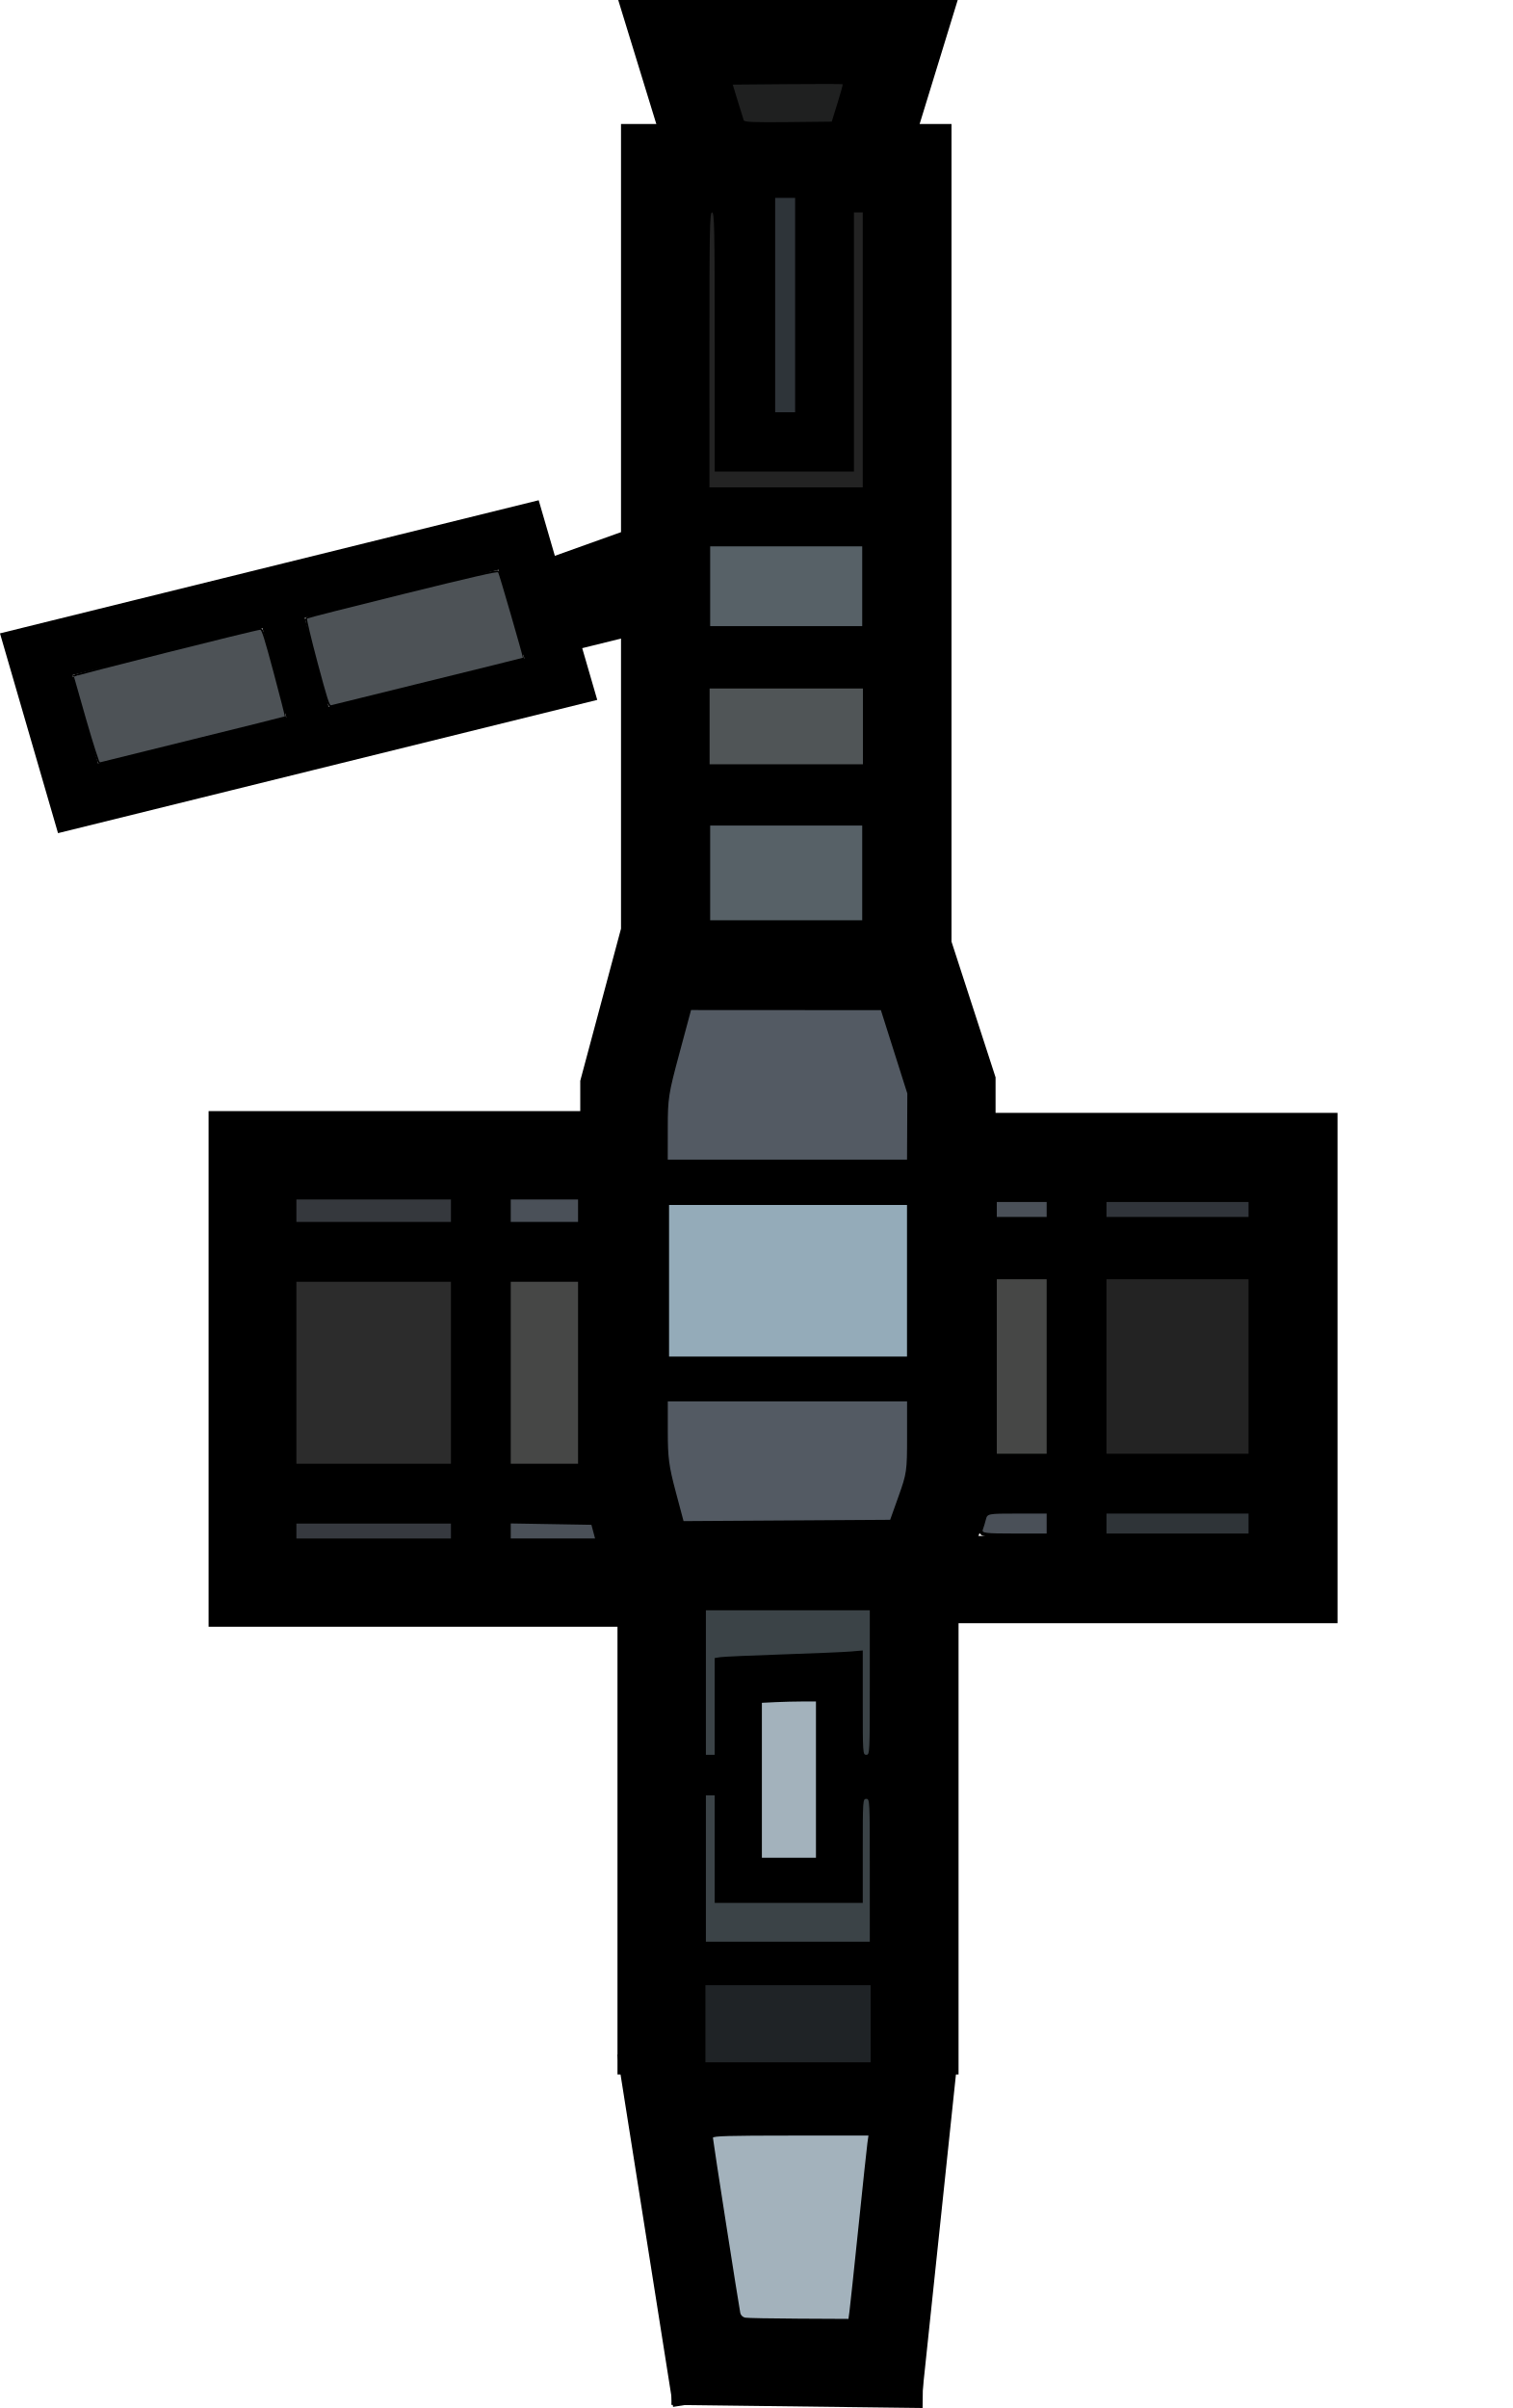
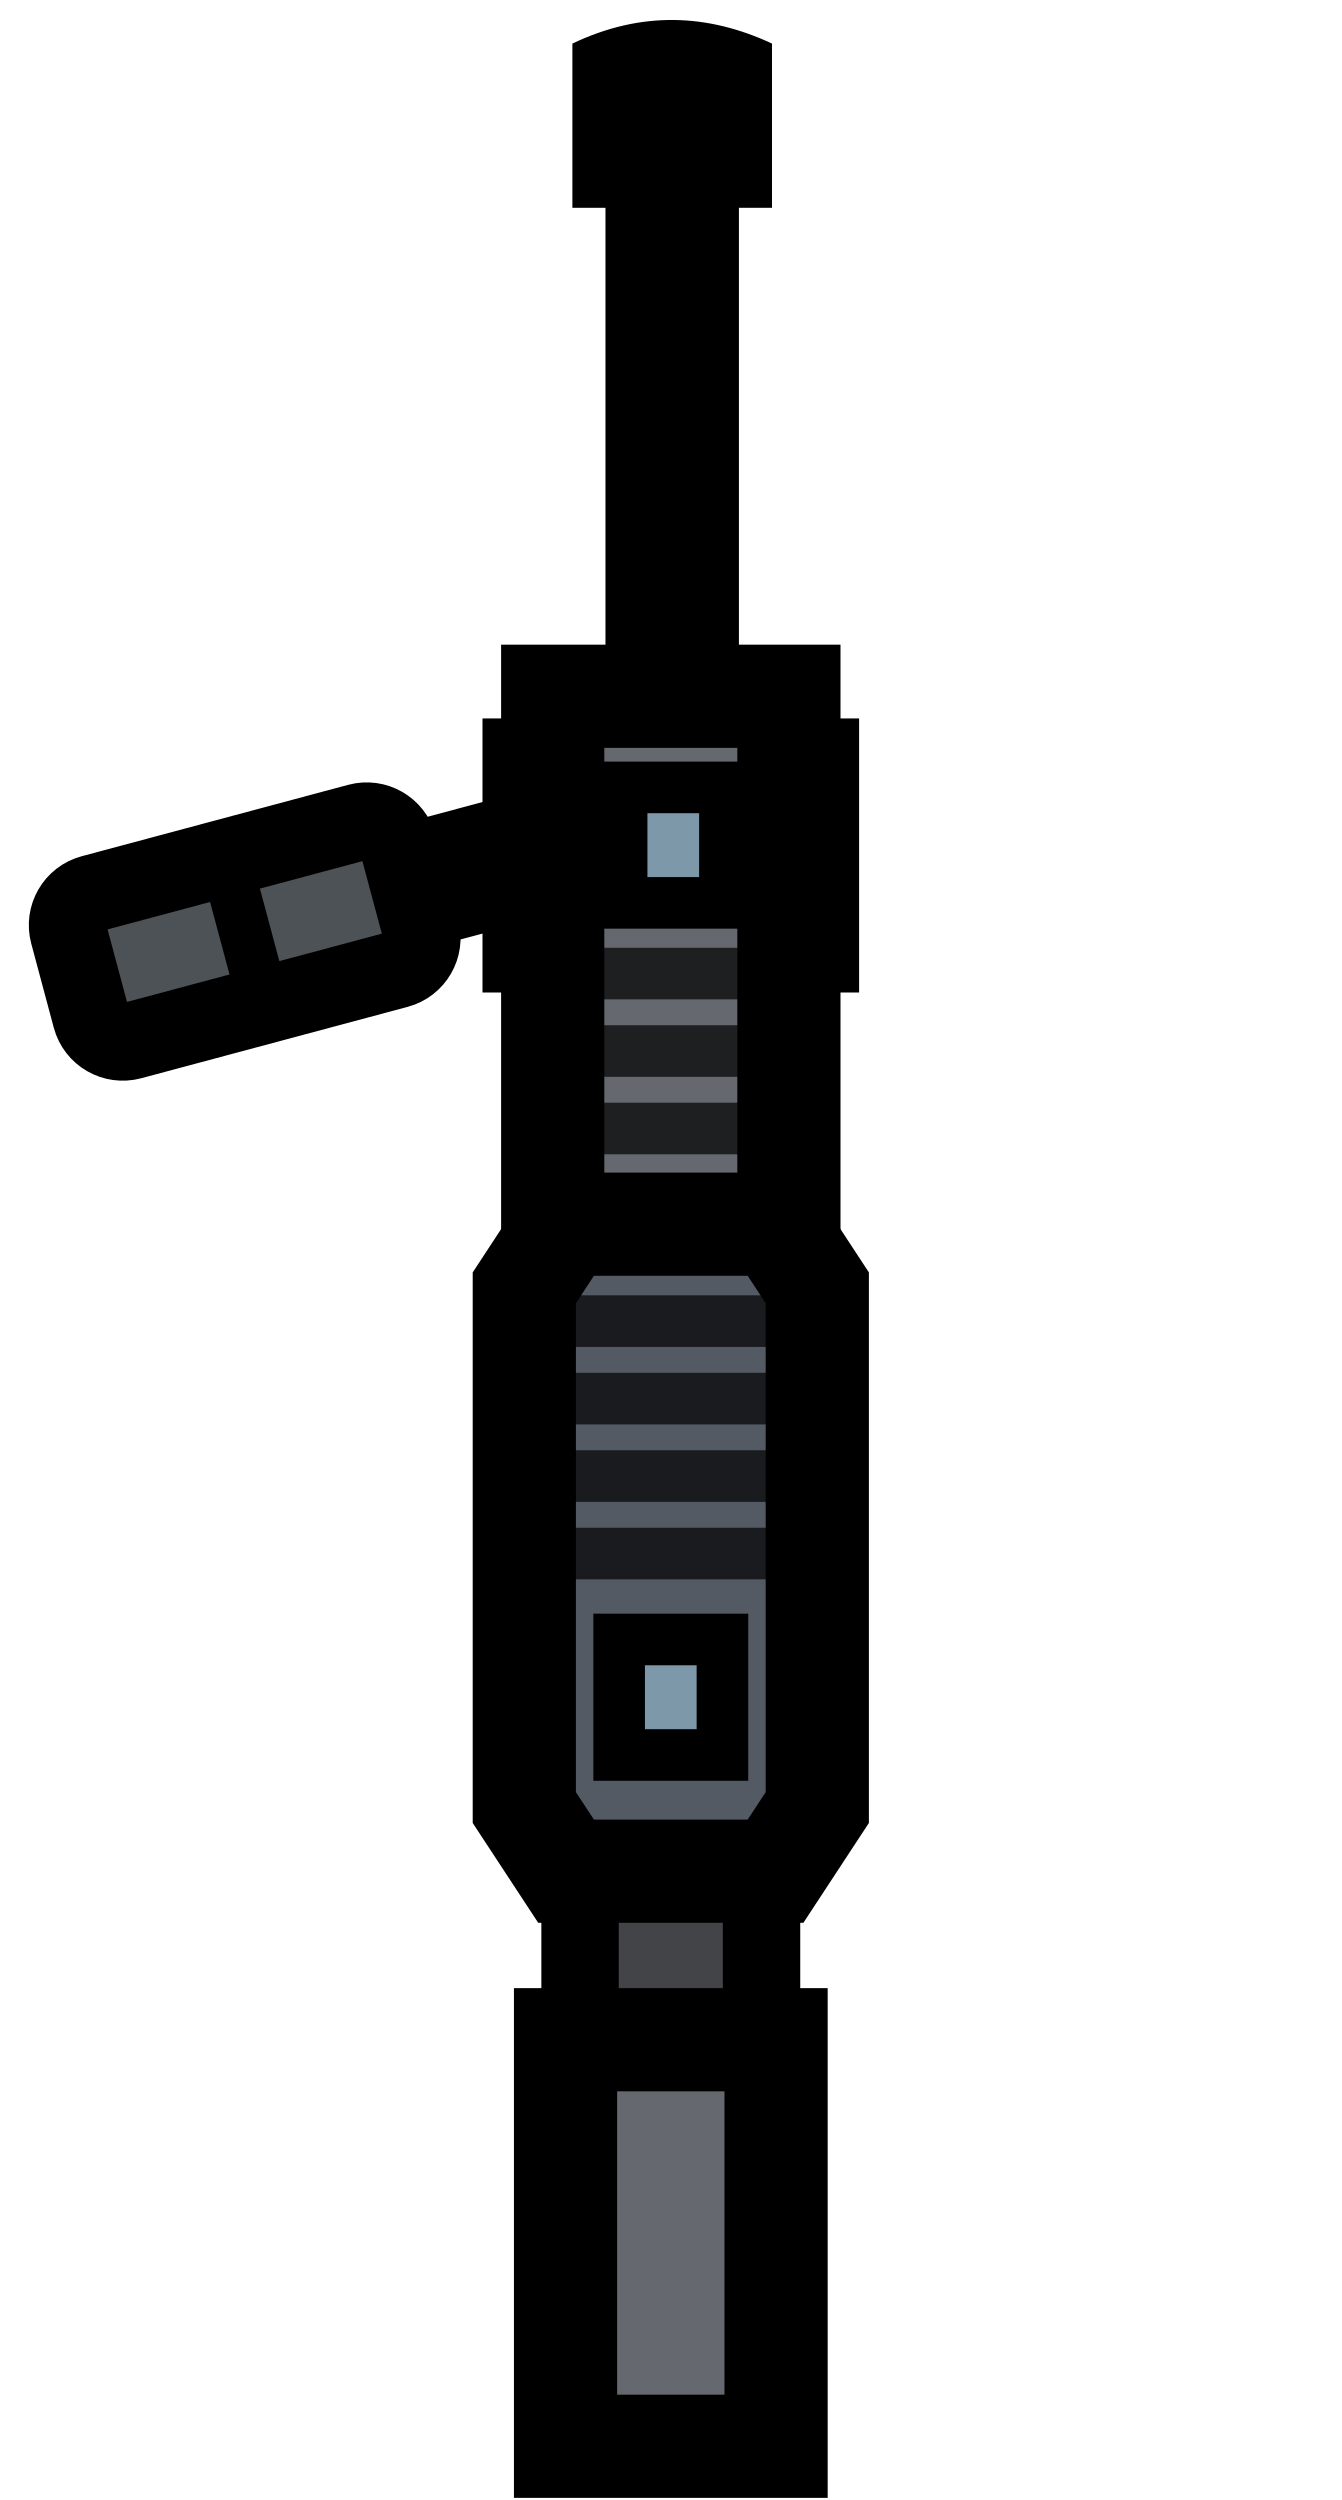
- <svg xmlns="http://www.w3.org/2000/svg" version="1.1" id="svg1" width="104" height="165.544" viewBox="0 0 104 165.544" xml:space="preserve">
-   <defs id="defs1">
-     <linearGradient id="swatch3">
-       <stop style="stop-color:#000000;stop-opacity:1;" offset="0" id="stop3" />
-     </linearGradient>
-   </defs>
-   <g id="g1" transform="translate(-4.835916,-30.74341)">
-     <path style="fill:none;stroke:#000000;stroke-width:5.505;stroke-linecap:square;stroke-dasharray:none;stroke-opacity:1;paint-order:markers stroke fill" d="m 65.718,193.063 1.932,-18.328 h -17.144 l 2.898,18.328" id="path8" />
-     <path style="fill:none;stroke:#000000;stroke-width:6;stroke-linecap:square;stroke-dasharray:none;stroke-opacity:1;paint-order:markers stroke fill" d="m 50.292,170.357 v -31.992 h 17.45 v 31.992" id="path9" />
-     <path style="fill:none;stroke:#000000;stroke-width:6;stroke-linecap:square;stroke-dasharray:none;stroke-opacity:1;paint-order:markers stroke fill" d="m 68.106,138.607 2.181,-6.059 v -27.266 l -3.03,-9.331 V 42.266 h -16.723 v 52.715 l -2.802,10.459 v 26.502 l 1.959,7.311" id="path10" />
-     <path style="fill:none;stroke:#000000;stroke-width:6;stroke-linecap:square;stroke-dasharray:none;stroke-opacity:1;paint-order:markers stroke fill" d="m 51.141,97.162 15.754,-0.121" id="path11" />
-     <path style="fill:none;stroke:#000000;stroke-width:5.753;stroke-linecap:square;stroke-dasharray:none;stroke-opacity:1;paint-order:markers stroke fill" d="m 53.357,40.527 -2.122,-6.907 h 15.557 l -2.239,7.291" id="path12" />
-     <path style="fill:none;stroke:#000000;stroke-width:6;stroke-linecap:square;stroke-dasharray:none;stroke-opacity:1;paint-order:markers stroke fill" d="m 47.142,110.129 h -24.964 v 29.448 h 27.145" id="path13" />
-     <path style="fill:none;stroke:#000000;stroke-width:6;stroke-linecap:square;stroke-dasharray:none;stroke-opacity:1;paint-order:markers stroke fill" d="m 68.349,139.334 h 25.449 v -29.084 h -23.025" id="path14" />
-     <path style="fill:none;stroke:#000000;stroke-width:4;stroke-linecap:square;stroke-dasharray:none;stroke-opacity:1;paint-order:markers stroke fill" d="m 37.932,110.856 v 27.266" id="path15" />
-     <path style="fill:none;stroke:#000000;stroke-width:4;stroke-linecap:square;stroke-dasharray:none;stroke-opacity:1;paint-order:markers stroke fill" d="m 78.892,111.34 v 27.266" id="path16" />
-     <path style="fill:none;stroke:#000000;stroke-width:4;stroke-linecap:square;stroke-dasharray:none;stroke-opacity:1;paint-order:markers stroke fill" d="m 72.59,132.79 h 18.905" id="path17" />
-     <path style="fill:none;stroke:#000000;stroke-width:4;stroke-linecap:square;stroke-dasharray:none;stroke-opacity:1;paint-order:markers stroke fill" d="m 71.984,116.551 h 19.874" id="path18" />
-     <path style="fill:none;stroke:#000000;stroke-width:4;stroke-linecap:square;stroke-dasharray:none;stroke-opacity:1;paint-order:markers stroke fill" d="m 46.415,116.794 h -22.298" id="path19" />
-     <path style="fill:none;stroke:#000000;stroke-width:4;stroke-linecap:square;stroke-dasharray:none;stroke-opacity:1;paint-order:markers stroke fill" d="M 46.172,133.396 H 24.117" id="path20" />
-     <path style="fill:none;stroke:#000000;stroke-width:4;stroke-linecap:square;stroke-dasharray:none;stroke-opacity:1;paint-order:markers stroke fill" d="M 65.44,85.407 H 51.989" id="path21" />
-     <path style="fill:none;stroke:#000000;stroke-width:4;stroke-linecap:square;stroke-dasharray:none;stroke-opacity:1;paint-order:markers stroke fill" d="m 53.322,75.955 h 12.118" id="path22" />
-     <path style="fill:none;stroke:#000000;stroke-width:4;stroke-linecap:square;stroke-dasharray:none;stroke-opacity:1;paint-order:markers stroke fill" d="M 65.925,66.26 H 51.383" id="path23" />
-     <path style="fill:none;stroke:#000000;stroke-width:3.985;stroke-linecap:square;stroke-dasharray:none;stroke-opacity:1;paint-order:markers stroke fill" d="m 48.122,72.446 -5.782,1.429 -1.845,-6.348 -33.168,8.195 2.878,9.905 33.203,-8.204 -1.004,-3.455" id="path29" />
-     <path style="fill:none;stroke:#000000;stroke-width:4.279;stroke-linecap:square;stroke-dasharray:none;stroke-opacity:1;paint-order:markers stroke fill" d="m 42.099,71.545 5.702,-2.041" id="path30" />
-     <path style="fill:none;stroke:#000000;stroke-width:3;stroke-linecap:square;stroke-dasharray:none;stroke-opacity:1;paint-order:markers stroke fill" d="m 51.504,125.519 h 15.996" id="path31" />
-     <path style="fill:none;stroke:#000000;stroke-width:3;stroke-linecap:square;stroke-dasharray:none;stroke-opacity:1;paint-order:markers stroke fill" d="m 50.414,112.068 h 17.208" id="path32" />
-     <path style="fill:none;stroke:#000000;stroke-width:3;stroke-linecap:square;stroke-dasharray:none;stroke-opacity:1;paint-order:markers stroke fill" d="m 52.595,165.752 h 12.967" id="path33" />
-     <path style="fill:none;stroke:#000000;stroke-width:3.212;stroke-linecap:square;stroke-dasharray:none;stroke-opacity:1;paint-order:markers stroke fill" d="m 55.61,146.267 v 13.684 h 6.936 v -13.961 z" id="path35" />
-     <path style="fill:#94abb9;fill-opacity:1;stroke:#000000;stroke-width:0.364;stroke-linecap:square;stroke-dasharray:none;stroke-opacity:1;paint-order:markers stroke fill" d="m 50.838,118.793 v -5.211 h 8.18 8.18 v 5.211 5.211 h -8.18 -8.18 z" id="path46" />
-     <path style="fill:#535a63;fill-opacity:1;stroke:#000000;stroke-width:0.514;stroke-linecap:square;stroke-dasharray:none;stroke-opacity:1;paint-order:markers stroke fill" d="m 51.292,133.28 c -0.466,-1.753 -0.541,-2.326 -0.541,-4.115 v -2.079 h 8.226 8.226 l -1.5e-4,2.442 c -1.4e-4,2.342 -0.024,2.509 -0.582,4.07 l -0.581,1.628 -7.103,0.045 -7.103,0.045 z" id="path47" />
-     <path style="fill:#535a63;fill-opacity:1;stroke:#000000;stroke-width:0.514;stroke-linecap:square;stroke-dasharray:none;stroke-opacity:1;paint-order:markers stroke fill" d="m 50.75,108.293 c 0,-2.046 0.046,-2.341 0.8,-5.141 l 0.8,-2.971 6.526,0.004 6.526,0.004 0.909,2.866 0.909,2.866 -0.01,2.271 -0.01,2.271 h -8.226 -8.226 z" id="path48" />
-     <path style="fill:#2c2c2c;fill-opacity:1;stroke:#000000;stroke-width:0.514;stroke-linecap:square;stroke-dasharray:none;stroke-opacity:1;paint-order:markers stroke fill" d="m 25.215,125.116 v -6.255 h 5.313 5.313 v 6.255 6.255 h -5.313 -5.313 z" id="path49" />
-     <path style="fill:#464746;fill-opacity:1;stroke:#000000;stroke-width:0.514;stroke-linecap:square;stroke-dasharray:none;stroke-opacity:1;paint-order:markers stroke fill" d="m 39.953,125.116 v -6.255 h 2.314 2.314 v 6.255 6.255 h -2.314 -2.314 z" id="path50" />
-     <path style="fill:#464746;fill-opacity:1;stroke:#000000;stroke-width:0.514;stroke-linecap:square;stroke-dasharray:none;stroke-opacity:1;paint-order:markers stroke fill" d="m 73.372,124.687 v -5.998 h 1.714 1.714 v 5.998 5.998 h -1.714 -1.714 z" id="path51" />
-     <path style="fill:#232323;fill-opacity:1;stroke:#000000;stroke-width:0.514;stroke-linecap:square;stroke-dasharray:none;stroke-opacity:1;paint-order:markers stroke fill" d="m 80.913,124.687 v -5.998 h 4.884 4.884 v 5.998 5.998 h -4.884 -4.884 z" id="path52" />
-     <path style="fill:#30343a;fill-opacity:1;stroke:#000000;stroke-width:0.514;stroke-linecap:square;stroke-dasharray:none;stroke-opacity:1;paint-order:markers stroke fill" d="m 80.913,113.891 v -0.514 h 4.884 4.884 v 0.514 0.514 h -4.884 -4.884 z" id="path53" />
-     <path style="fill:#4a5058;fill-opacity:1;stroke:#000000;stroke-width:0.514;stroke-linecap:square;stroke-dasharray:none;stroke-opacity:1;paint-order:markers stroke fill" d="m 73.372,113.891 v -0.514 h 1.714 1.714 v 0.514 0.514 h -1.714 -1.714 z" id="path54" />
-     <path style="fill:#4a5058;fill-opacity:1;stroke:#000000;stroke-width:0.514;stroke-linecap:square;stroke-dasharray:none;stroke-opacity:1;paint-order:markers stroke fill" d="m 39.953,113.976 v -0.771 h 2.314 2.314 v 0.771 0.771 h -2.314 -2.314 z" id="path55" />
-     <path style="fill:#35383d;fill-opacity:1;stroke:#000000;stroke-width:0.514;stroke-linecap:square;stroke-dasharray:none;stroke-opacity:1;paint-order:markers stroke fill" d="m 25.215,113.976 v -0.771 h 5.313 5.313 v 0.771 0.771 h -5.313 -5.313 z" id="path56" />
-     <path style="fill:#36393f;fill-opacity:1;stroke:#000000;stroke-width:0.514;stroke-linecap:square;stroke-dasharray:none;stroke-opacity:1;paint-order:markers stroke fill" d="m 25.215,135.999 v -0.514 h 5.313 5.313 v 0.514 0.514 h -5.313 -5.313 z" id="path57" />
-     <path style="fill:#4a5058;fill-opacity:1;stroke:#000000;stroke-width:0.514;stroke-linecap:square;stroke-dasharray:none;stroke-opacity:1;paint-order:markers stroke fill" d="m 39.953,135.994 v -0.518 l 2.773,0.047 2.773,0.047 0.126,0.471 0.126,0.471 h -2.899 -2.899 z" id="path58" />
-     <path style="fill:#4a5058;fill-opacity:1;stroke:#000000;stroke-width:0.514;stroke-linecap:square;stroke-dasharray:none;stroke-opacity:1;paint-order:markers stroke fill" d="m 72.412,135.897 c 0.058,-0.15 0.151,-0.459 0.208,-0.686 0.102,-0.407 0.132,-0.413 2.142,-0.413 h 2.038 v 0.686 0.686 h -2.246 c -1.984,0 -2.234,-0.032 -2.142,-0.273 z" id="path59" />
-     <path style="fill:#2f3438;fill-opacity:1;stroke:#000000;stroke-width:0.514;stroke-linecap:square;stroke-dasharray:none;stroke-opacity:1;paint-order:markers stroke fill" d="m 80.913,135.484 v -0.686 h 4.884 4.884 v 0.686 0.686 h -4.884 -4.884 z" id="path60" />
-     <path style="fill:#576167;fill-opacity:1;stroke:#000000;stroke-width:0.514;stroke-linecap:square;stroke-dasharray:none;stroke-opacity:1;paint-order:markers stroke fill" d="m 53.664,90.754 v -3.256 h 5.227 5.227 v 3.256 3.256 h -5.227 -5.227 z" id="path61" />
-     <path style="fill:#576167;fill-opacity:1;stroke:#000000;stroke-width:0.514;stroke-linecap:square;stroke-dasharray:none;stroke-opacity:1;paint-order:markers stroke fill" d="m 53.664,71.046 v -2.742 h 5.227 5.227 v 2.742 2.742 h -5.227 -5.227 z" id="path62" />
-     <path style="fill:#1f2020;fill-opacity:1;stroke:#000000;stroke-width:0.257;stroke-linecap:square;stroke-dasharray:none;stroke-opacity:1;paint-order:markers stroke fill" d="m 53.535,80.686 v -2.656 h 5.356 5.356 v 2.656 2.656 h -5.356 -5.356 z" id="path66" />
-     <path style="fill:#2e3439;fill-opacity:1;stroke:#000000;stroke-width:3;stroke-linecap:square;stroke-dasharray:none;stroke-opacity:1;paint-order:markers stroke fill" d="m 24.221,73.136 2.083,7.774" id="path69" />
-     <path style="fill:#4d5256;fill-opacity:1;stroke:#000000;stroke-width:0.257;stroke-linecap:square;stroke-dasharray:none;stroke-opacity:1;paint-order:markers stroke fill" d="m 10.776,80.26 c -0.464,-1.609 -0.848,-2.957 -0.854,-2.996 -0.01,-0.065 12.503,-3.216 12.805,-3.225 0.105,-0.003 0.309,0.651 0.927,2.961 0.436,1.631 0.779,2.978 0.763,2.994 -0.016,0.016 -2.863,0.727 -6.325,1.579 -3.463,0.852 -6.336,1.563 -6.384,1.58 -0.05,0.017 -0.454,-1.238 -0.932,-2.895 z" id="path70" />
-     <path style="fill:#4d5256;fill-opacity:1;stroke:#000000;stroke-width:0.257;stroke-linecap:square;stroke-dasharray:none;stroke-opacity:1;paint-order:markers stroke fill" d="m 26.671,76.298 c -0.436,-1.632 -0.761,-2.997 -0.722,-3.032 0.039,-0.036 2.997,-0.788 6.573,-1.671 4.768,-1.178 6.518,-1.579 6.565,-1.503 0.081,0.132 1.734,5.842 1.699,5.871 -0.014,0.012 -2.957,0.743 -6.539,1.623 -3.582,0.881 -6.573,1.619 -6.648,1.641 -0.111,0.032 -0.275,-0.485 -0.928,-2.928 z" id="path71" />
-     <path style="fill:#505557;fill-opacity:1;stroke:#000000;stroke-width:0.364;stroke-linecap:square;stroke-dasharray:none;stroke-opacity:1;paint-order:markers stroke fill" d="m 53.625,80.681 v -2.605 h 5.271 5.271 v 2.605 2.605 h -5.271 -5.271 z" id="path72" />
-     <path style="fill:#a3b2bc;fill-opacity:1;stroke:#000000;stroke-width:0.282;stroke-linecap:square;stroke-dasharray:none;stroke-opacity:1;paint-order:markers stroke fill" d="m 57.22,153.134 v -5.327 l 0.948,-0.046 c 0.521,-0.025 1.358,-0.046 1.859,-0.046 h 0.911 v 5.373 5.373 h -1.859 -1.859 z" id="path77" />
-     <path style="fill:#a3b2bc;fill-opacity:1;stroke:#000000;stroke-width:2.759;stroke-linecap:square;stroke-dasharray:none;stroke-opacity:1;paint-order:markers stroke fill" d="m 51.394,152.785 h 4.099" id="path78" />
-     <path style="fill:#a3b2bc;fill-opacity:1;stroke:#000000;stroke-width:3;stroke-linecap:square;stroke-dasharray:none;stroke-opacity:1;paint-order:markers stroke fill" d="m 62.774,152.906 h 3.151" id="path79" />
-     <path style="fill:#1f2326;fill-opacity:1;stroke:#000000;stroke-width:0.273;stroke-linecap:square;stroke-dasharray:none;stroke-opacity:1;paint-order:markers stroke fill" d="m 53.338,169.872 v -2.651 h 5.68 5.68 v 2.651 2.651 H 59.018 53.338 Z" id="path82" />
-     <path style="fill:none;stroke:#000000;stroke-width:4;stroke-linecap:square;stroke-dasharray:none;stroke-opacity:1;paint-order:markers stroke fill" d="m 56.065,44.371 v 16.723 h 5.453 v -17.935" id="path27" />
-     <path style="fill:#2e3439;fill-opacity:1;stroke:#000000;stroke-width:0.257;stroke-linecap:square;stroke-dasharray:none;stroke-opacity:1;paint-order:markers stroke fill" d="m 58.133,51.716 v -7.369 h 0.686 0.686 v 7.369 7.369 h -0.686 -0.686 z" id="path68" />
-     <path style="fill:#2f3438;fill-opacity:1;stroke:#000000;stroke-width:5.982;stroke-linecap:square;stroke-dasharray:none;stroke-opacity:1;paint-order:markers stroke fill" d="m 54.027,193.12 11.289,0.14" id="path145" />
-     <path style="fill:#1f2020;fill-opacity:1;stroke:#000000;stroke-width:0.727;stroke-linecap:square;stroke-dasharray:none;stroke-opacity:1;paint-order:markers stroke fill" d="m 47.745,22.088 c -0.031,-0.084 -0.214,-0.672 -0.407,-1.305 l -0.351,-1.151 3.761,-0.032 c 2.068,-0.018 3.778,-0.015 3.798,0.006 0.021,0.021 -0.14,0.608 -0.357,1.304 l -0.395,1.267 -2.997,0.032 c -2.333,0.025 -3.01,-0.002 -3.053,-0.121 z" id="path146" transform="translate(8.229058,16.92847)" />
-     <path style="fill:#232323;fill-opacity:1;stroke:#000000;stroke-width:0.727;stroke-linecap:square;stroke-dasharray:none;stroke-opacity:1;paint-order:markers stroke fill" d="m 45.383,37.87 c 0,-8.321 0.022,-9.452 0.182,-9.452 0.16,0 0.182,1.07 0.182,8.907 v 8.907 h 4.787 4.787 v -8.907 -8.907 h 0.303 0.303 v 9.452 9.452 h -5.271 -5.271 z" id="path147" transform="translate(8.229058,16.92847)" />
-     <path style="fill:#3b4347;fill-opacity:1;stroke:#000000;stroke-width:0.727;stroke-linecap:square;stroke-dasharray:none;stroke-opacity:1;paint-order:markers stroke fill" d="m 45.141,142.27 v -5.029 h 0.303 0.303 v 3.696 3.696 h 5.09 5.09 v -3.575 c 0,-3.494 0.005,-3.575 0.242,-3.575 0.238,0 0.242,0.081 0.242,4.908 v 4.908 h -5.635 -5.635 z" id="path148" transform="translate(8.229058,16.92847)" />
-     <path style="fill:#3b4347;fill-opacity:1;stroke:#000000;stroke-width:0.727;stroke-linecap:square;stroke-dasharray:none;stroke-opacity:1;paint-order:markers stroke fill" d="m 45.141,129.485 v -4.969 h 5.635 5.635 v 4.969 c 0,4.888 -0.004,4.969 -0.242,4.969 -0.237,0 -0.242,-0.081 -0.242,-3.587 v -3.587 l -0.818,0.071 c -0.45,0.039 -2.563,0.129 -4.696,0.2 -2.133,0.071 -4.055,0.156 -4.272,0.189 l -0.394,0.06 v 3.327 3.327 h -0.303 -0.303 z" id="path149" transform="translate(8.229058,16.92847)" />
-     <path style="fill:#a3b2bc;fill-opacity:1;stroke:#000000;stroke-width:0.727;stroke-linecap:square;stroke-dasharray:none;stroke-opacity:1;paint-order:markers stroke fill" d="m 47.837,173.147 c -0.157,-0.03 -0.297,-0.165 -0.33,-0.317 -0.093,-0.425 -1.883,-11.883 -1.882,-12.049 5.43e-4,-0.119 1.151,-0.151 5.347,-0.151 h 5.346 l -0.072,0.515 c -0.04,0.283 -0.317,2.887 -0.617,5.787 -0.3,2.899 -0.577,5.503 -0.616,5.787 l -0.07,0.515 -3.416,-0.017 c -1.879,-0.009 -3.539,-0.04 -3.688,-0.069 z" id="path150" transform="translate(8.229058,16.92847)" />
-   </g>
+ <svg xmlns="http://www.w3.org/2000/svg" version="1.1" id="svg1" width="104" height="193.798" viewBox="0 0 104 193.798" xml:space="preserve">
+   <defs id="defs1" />
+   <rect style="fill:#4d5256;fill-opacity:1;fill-rule:evenodd;stroke:#000000;stroke-width:6;stroke-linecap:round;stroke-linejoin:miter;stroke-dasharray:none;stroke-opacity:1;paint-order:normal" id="rect46" width="26.45" height="11.818" x="-13.592" y="68.752" ry="2.532" transform="rotate(-15)" />
+   <path style="fill:none;stroke:#000000;stroke-width:4;stroke-linecap:butt;stroke-linejoin:miter;stroke-dasharray:none;stroke-opacity:1" d="m 17.294,65.959 3.35,12.503" id="path49" />
+   <rect style="fill:#000000;fill-opacity:1;fill-rule:evenodd;stroke:none;stroke-width:4;stroke-linecap:round;stroke-linejoin:miter;stroke-dasharray:none;stroke-opacity:1;paint-order:normal" id="rect59" width="9.996" height="9.849" x="14.547" y="69.735" ry="0" transform="rotate(-15)" />
+   <rect style="fill:#65696f;fill-opacity:1;fill-rule:evenodd;stroke:#000000;stroke-width:8;stroke-linecap:round;stroke-linejoin:miter;stroke-dasharray:none;stroke-opacity:1;paint-order:normal" id="rect38-1" width="18.31" height="46.148" x="42.845" y="53.973" />
+   <rect style="fill:#424448;fill-opacity:1;fill-rule:evenodd;stroke:#000000;stroke-width:6;stroke-linecap:round;stroke-linejoin:miter;stroke-dasharray:none;stroke-opacity:1;paint-order:normal" id="rect38-2" width="14.069" height="31.515" x="44.965" y="145.052" />
+   <rect style="fill:#65696f;fill-opacity:1;fill-rule:evenodd;stroke:#000000;stroke-width:8;stroke-linecap:round;stroke-linejoin:miter;stroke-dasharray:none;stroke-opacity:1;paint-order:normal" id="rect38" width="16.321" height="31.515" x="43.84" y="158.118" />
+   <path id="path43-3" style="fill:#535a63;fill-opacity:1;stroke:#000000;stroke-width:8;stroke-linecap:butt;stroke-linejoin:miter;stroke-dasharray:none;stroke-opacity:1" d="m 60.12,145.052 3.236,-4.932 V 99.831 l -3.236,-4.934 -16.24,-3e-4 -3.236,4.934 v 40.29 l 3.236,4.932 z" />
+   <rect style="fill:#000000;fill-opacity:1;stroke:none;stroke-width:6;stroke-linecap:round;stroke-dasharray:none;stroke-opacity:1" id="rect8-8-7" width="10.344" height="42.218" x="46.936" y="11.756" />
+   <path id="rect8-8-8-5" style="stroke-width:6;stroke-linecap:round" d="m 44.371,3.378 c 5.355,-2.554 10.495,-2.321 15.474,0 V 16.109 H 44.371 Z" />
+   <rect style="fill:#7c98a9;fill-opacity:1;fill-rule:evenodd;stroke:#000000;stroke-width:4;stroke-linecap:round;stroke-linejoin:miter;stroke-dasharray:none;stroke-opacity:1;paint-order:normal" id="rect46-3-6" width="8.007" height="8.954" x="47.996" y="127.091" />
+   <rect style="fill:#000000;fill-opacity:1;fill-rule:evenodd;stroke:none;stroke-width:4;stroke-linecap:round;stroke-linejoin:miter;stroke-dasharray:none;stroke-opacity:1;paint-order:normal" id="rect61" width="2.814" height="21.245" x="63.783" y="55.693" />
+   <rect style="fill:#000000;fill-opacity:1;fill-rule:evenodd;stroke:none;stroke-width:4;stroke-linecap:round;stroke-linejoin:miter;stroke-dasharray:none;stroke-opacity:1;paint-order:normal" id="rect61-9" width="2.814" height="21.245" x="37.403" y="55.693" />
+   <path style="fill:#000000;fill-opacity:0.702;stroke:none;stroke-width:3;stroke-dasharray:none;stroke-opacity:1" d="m 43,118.429 h 18 v 4 H 43 Z" id="path4-3-0-0" />
+   <path style="fill:#000000;fill-opacity:0.702;stroke:none;stroke-width:3;stroke-dasharray:none;stroke-opacity:1" d="m 43,112.424 h 18 v 4 H 43 Z" id="path4-3-0-0-6" />
+   <path style="fill:#000000;fill-opacity:0.702;stroke:none;stroke-width:3;stroke-dasharray:none;stroke-opacity:1" d="m 43,106.419 h 18 v 4 H 43 Z" id="path4-3-0-0-7" />
+   <path style="fill:#000000;fill-opacity:0.702;stroke:none;stroke-width:3;stroke-dasharray:none;stroke-opacity:1" d="m 43,100.413 h 18 v 4 H 43 Z" id="path4-3-0-0-6-5" />
+   <path style="fill:#000000;fill-opacity:0.702;stroke:none;stroke-width:3;stroke-dasharray:none;stroke-opacity:1" d="m 43.192,85.48 h 18 v 4 h -18 z" id="path4-3-0-0-73" />
+   <path style="fill:#000000;fill-opacity:0.702;stroke:none;stroke-width:3;stroke-dasharray:none;stroke-opacity:1" d="m 43.192,79.475 h 18 v 4 h -18 z" id="path4-3-0-0-6-9" />
+   <path style="fill:#000000;fill-opacity:0.702;stroke:none;stroke-width:3;stroke-dasharray:none;stroke-opacity:1" d="m 43.192,73.47 h 18 v 4 h -18 z" id="path4-3-0-0-7-7" />
+   <rect style="fill:#7c98a9;fill-opacity:1;fill-rule:evenodd;stroke:#000000;stroke-width:4;stroke-linecap:round;stroke-linejoin:miter;stroke-dasharray:none;stroke-opacity:1;paint-order:normal" id="rect46-3-6-3" width="8.007" height="8.954" x="48.188" y="61.038" />
</svg>
